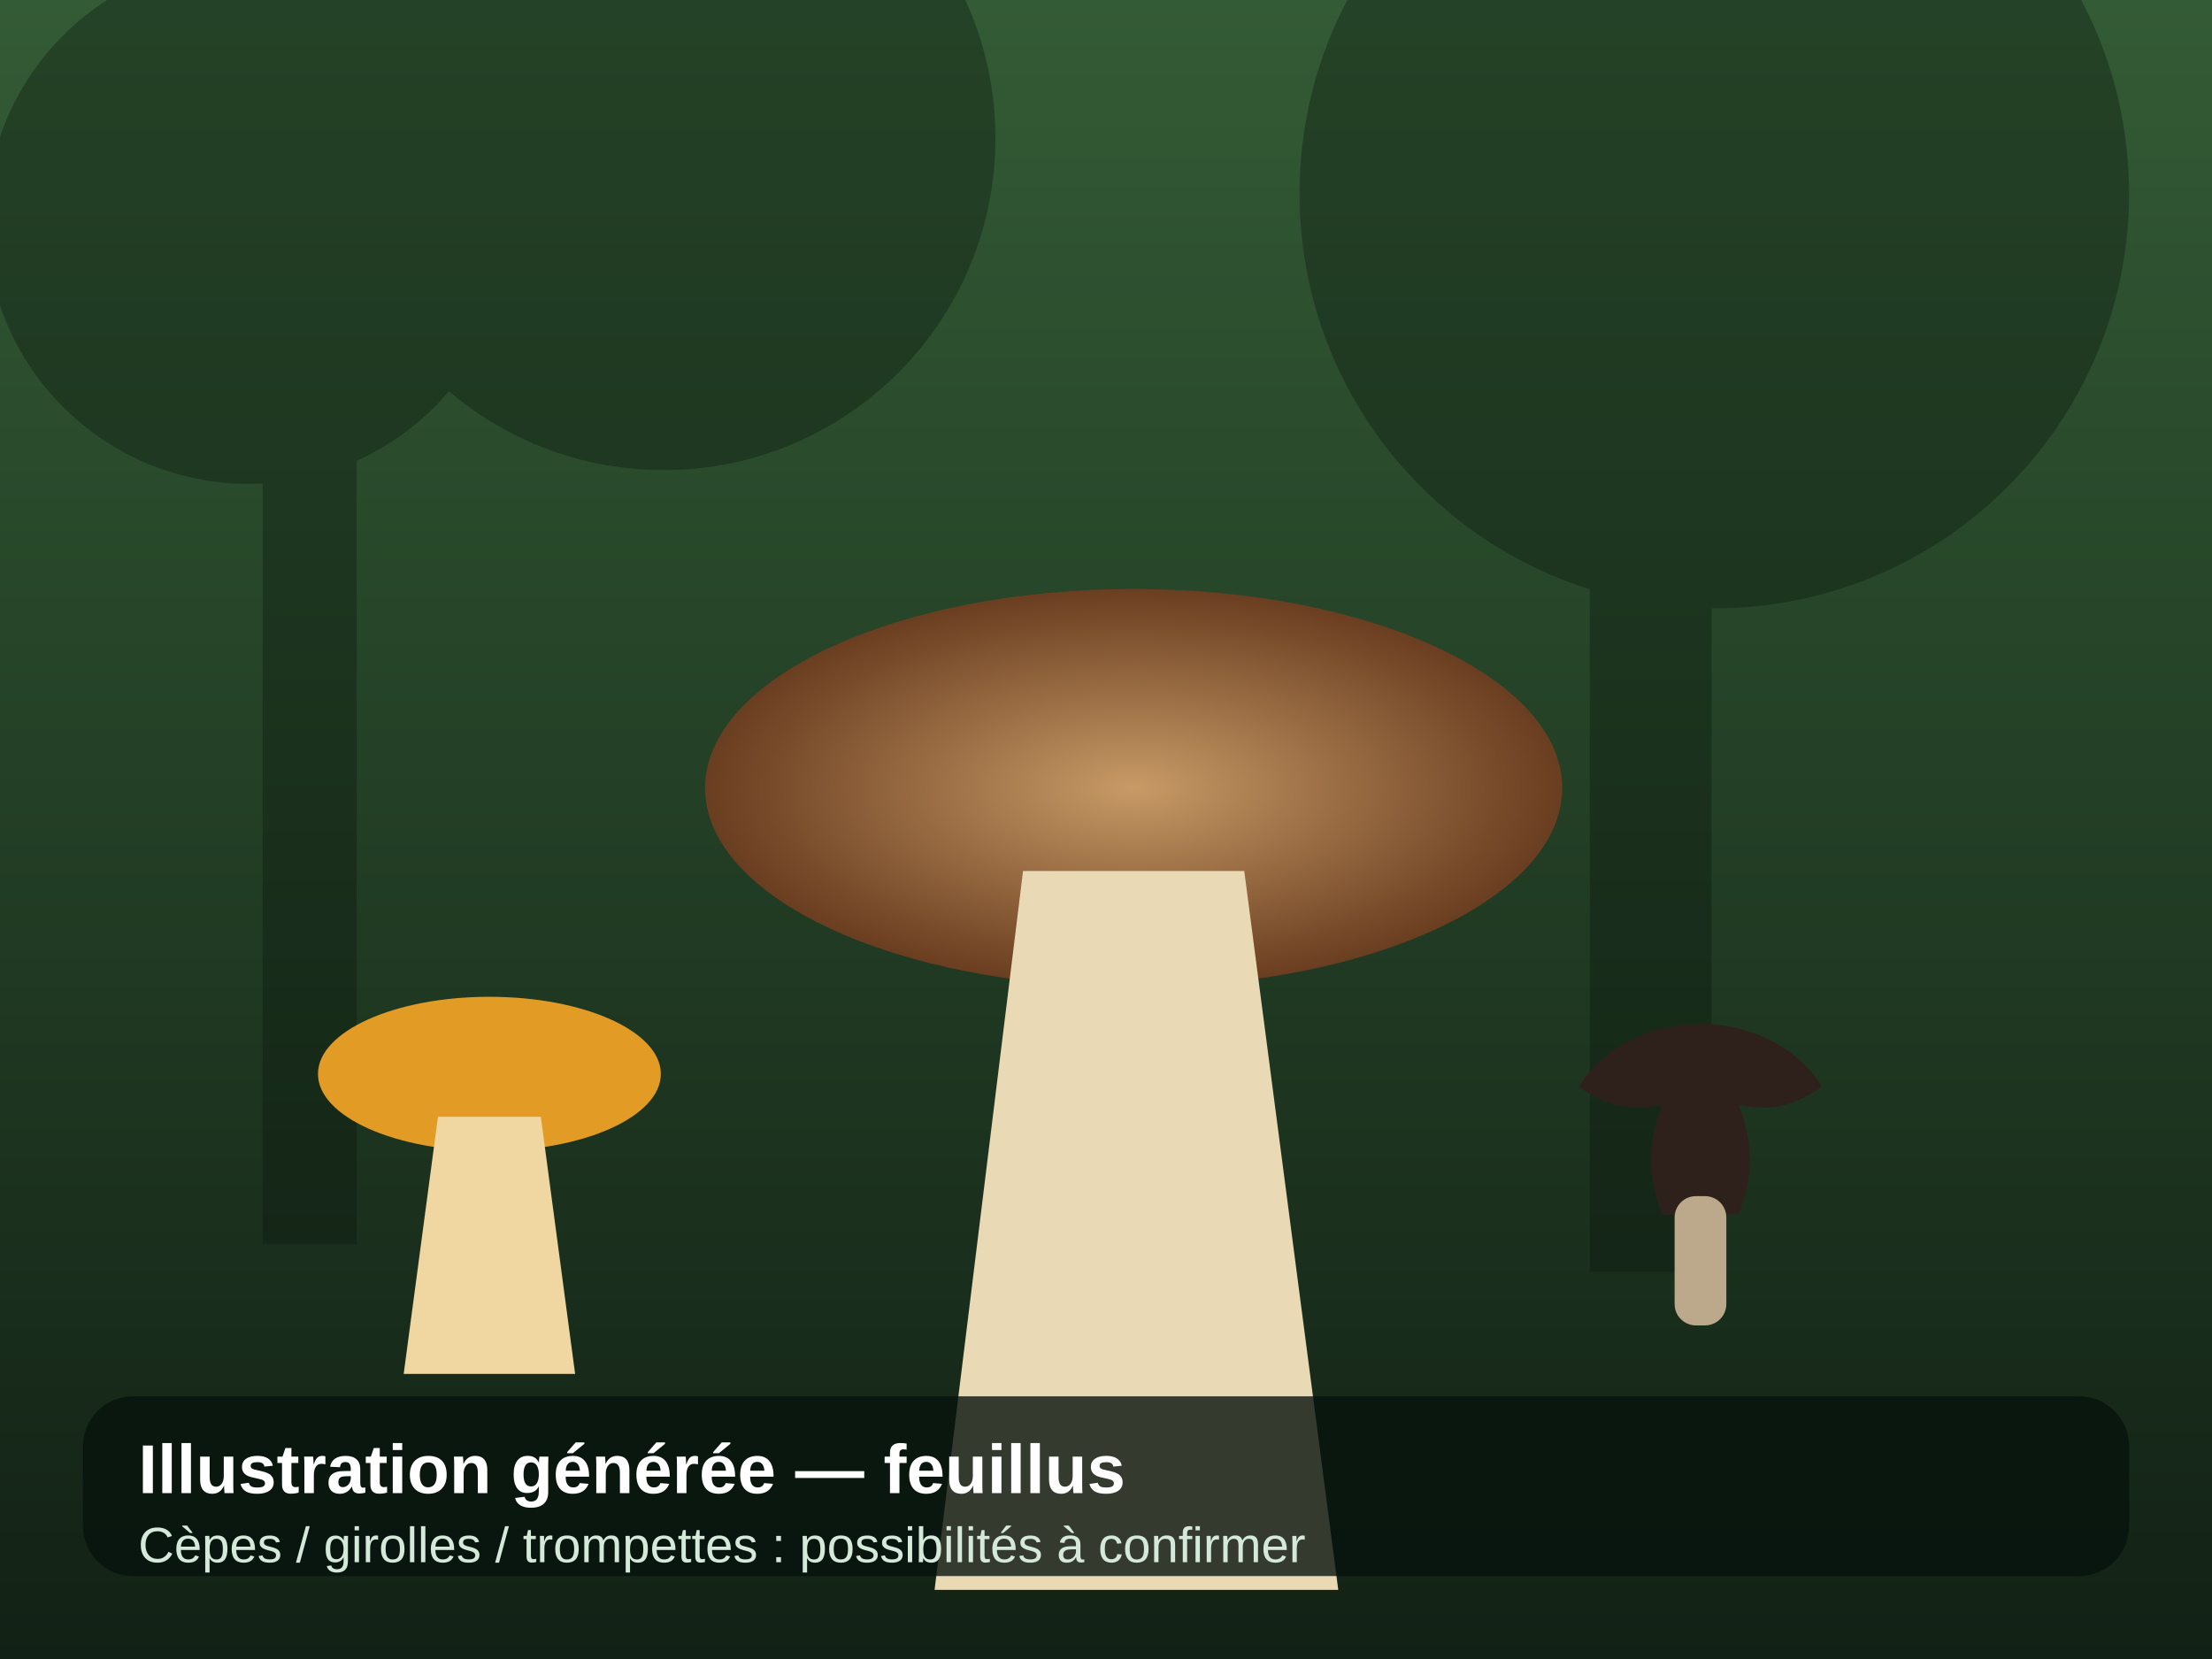
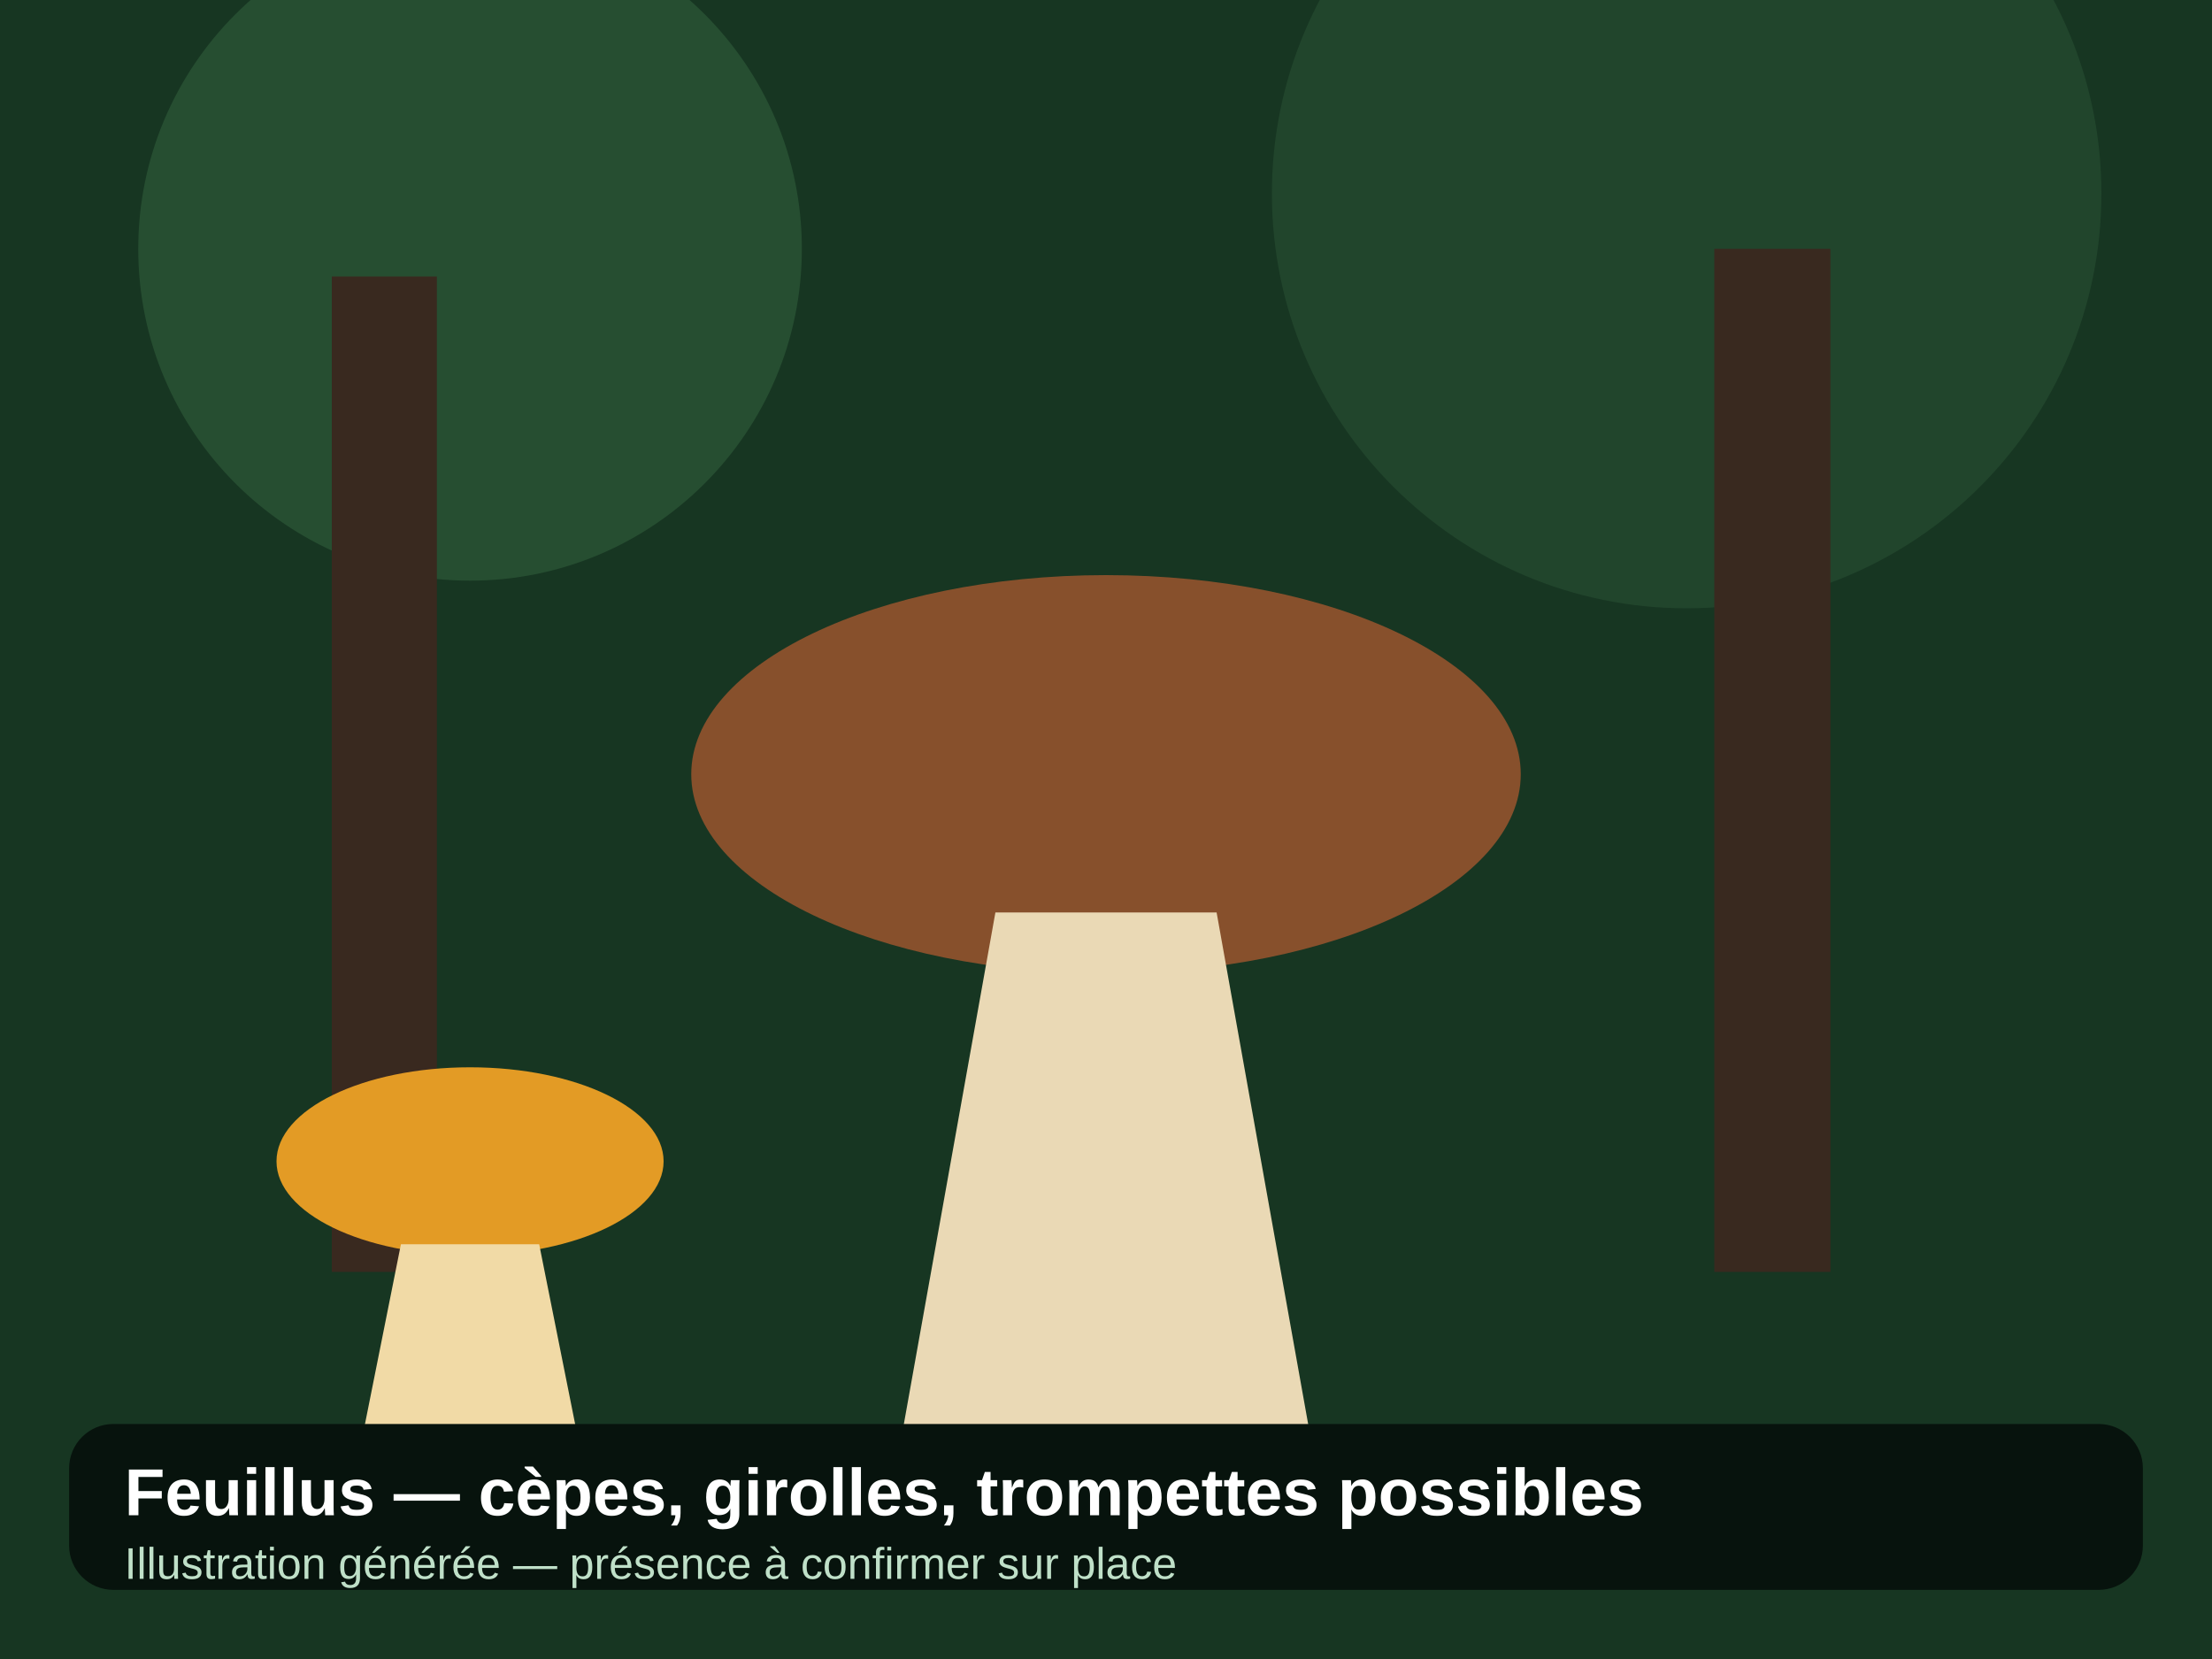
<svg xmlns="http://www.w3.org/2000/svg" viewBox="0 0 800 600">
-   <defs>
-     <linearGradient id="g" x1="0" y1="0" x2="0" y2="1">
-       <stop stop-color="#335b35" />
-       <stop offset="1" stop-color="#122115" />
-     </linearGradient>
-     <radialGradient id="b">
-       <stop stop-color="#c79a66" />
-       <stop offset="1" stop-color="#6a3e20" />
-     </radialGradient>
-   </defs>
-   <rect width="800" height="600" fill="url(#g)" />
-   <g opacity=".35" fill="#09140c">
-     <circle cx="90" cy="80" r="95" />
-     <circle cx="240" cy="50" r="120" />
-     <circle cx="620" cy="70" r="150" />
-     <rect x="95" y="90" width="34" height="360" />
-     <rect x="575" y="90" width="44" height="370" />
-   </g>
-   <g transform="translate(290 210)">
-     <ellipse cx="120" cy="75" rx="155" ry="72" fill="url(#b)" />
-     <path d="M80 105h80l34 260H48z" fill="#ead9b5" />
-   </g>
-   <g transform="translate(115 345) scale(.62)">
-     <ellipse cx="100" cy="70" rx="100" ry="45" fill="#e29b25" />
-     <path d="M70 95h60l20 150H50z" fill="#f0d7a1" />
-   </g>
-   <g transform="translate(560 360) scale(.55)">
-     <path d="M20 60c35-55 125-55 160 0-20 14-35 16-55 12 10 24 10 48 0 72H75c-10-24-10-48 0-72-20 4-35 2-55-12z" fill="#2e211c" />
-     <rect x="83" y="132" width="34" height="85" rx="14" fill="#bca98c" />
-   </g>
-   <rect x="30" y="505" width="740" height="65" rx="18" fill="#07130dcc" />
-   <text x="50" y="540" fill="#fff" font-family="Arial" font-size="25" font-weight="700">Illustration générée — feuillus</text>
-   <text x="50" y="565" fill="#d5e9da" font-family="Arial" font-size="18">Cèpes / girolles / trompettes : possibilités à confirmer</text>
+   <rect width="800" height="600" fill="#173622" />
+   <circle cx="170" cy="90" r="120" fill="#264e31" />
+   <circle cx="610" cy="70" r="150" fill="#21452c" />
+   <rect x="120" y="100" width="38" height="360" fill="#39291f" />
+   <rect x="620" y="90" width="42" height="370" fill="#39291f" />
+   <ellipse cx="400" cy="280" rx="150" ry="72" fill="#87502c" />
+   <path d="M360 330h80l34 190h-148z" fill="#ead9b5" />
+   <ellipse cx="170" cy="420" rx="70" ry="34" fill="#e39b25" />
+   <path d="M145 450h50l18 90h-86z" fill="#f1daa6" />
+   <rect x="25" y="515" width="750" height="60" rx="16" fill="#07130d" />
+   <text x="45" y="548" fill="#fff" font-family="Arial" font-size="24" font-weight="700">Feuillus — cèpes, girolles, trompettes possibles</text>
+   <text x="45" y="571" fill="#bfe0c8" font-family="Arial" font-size="16">Illustration générée — présence à confirmer sur place</text>
</svg>
